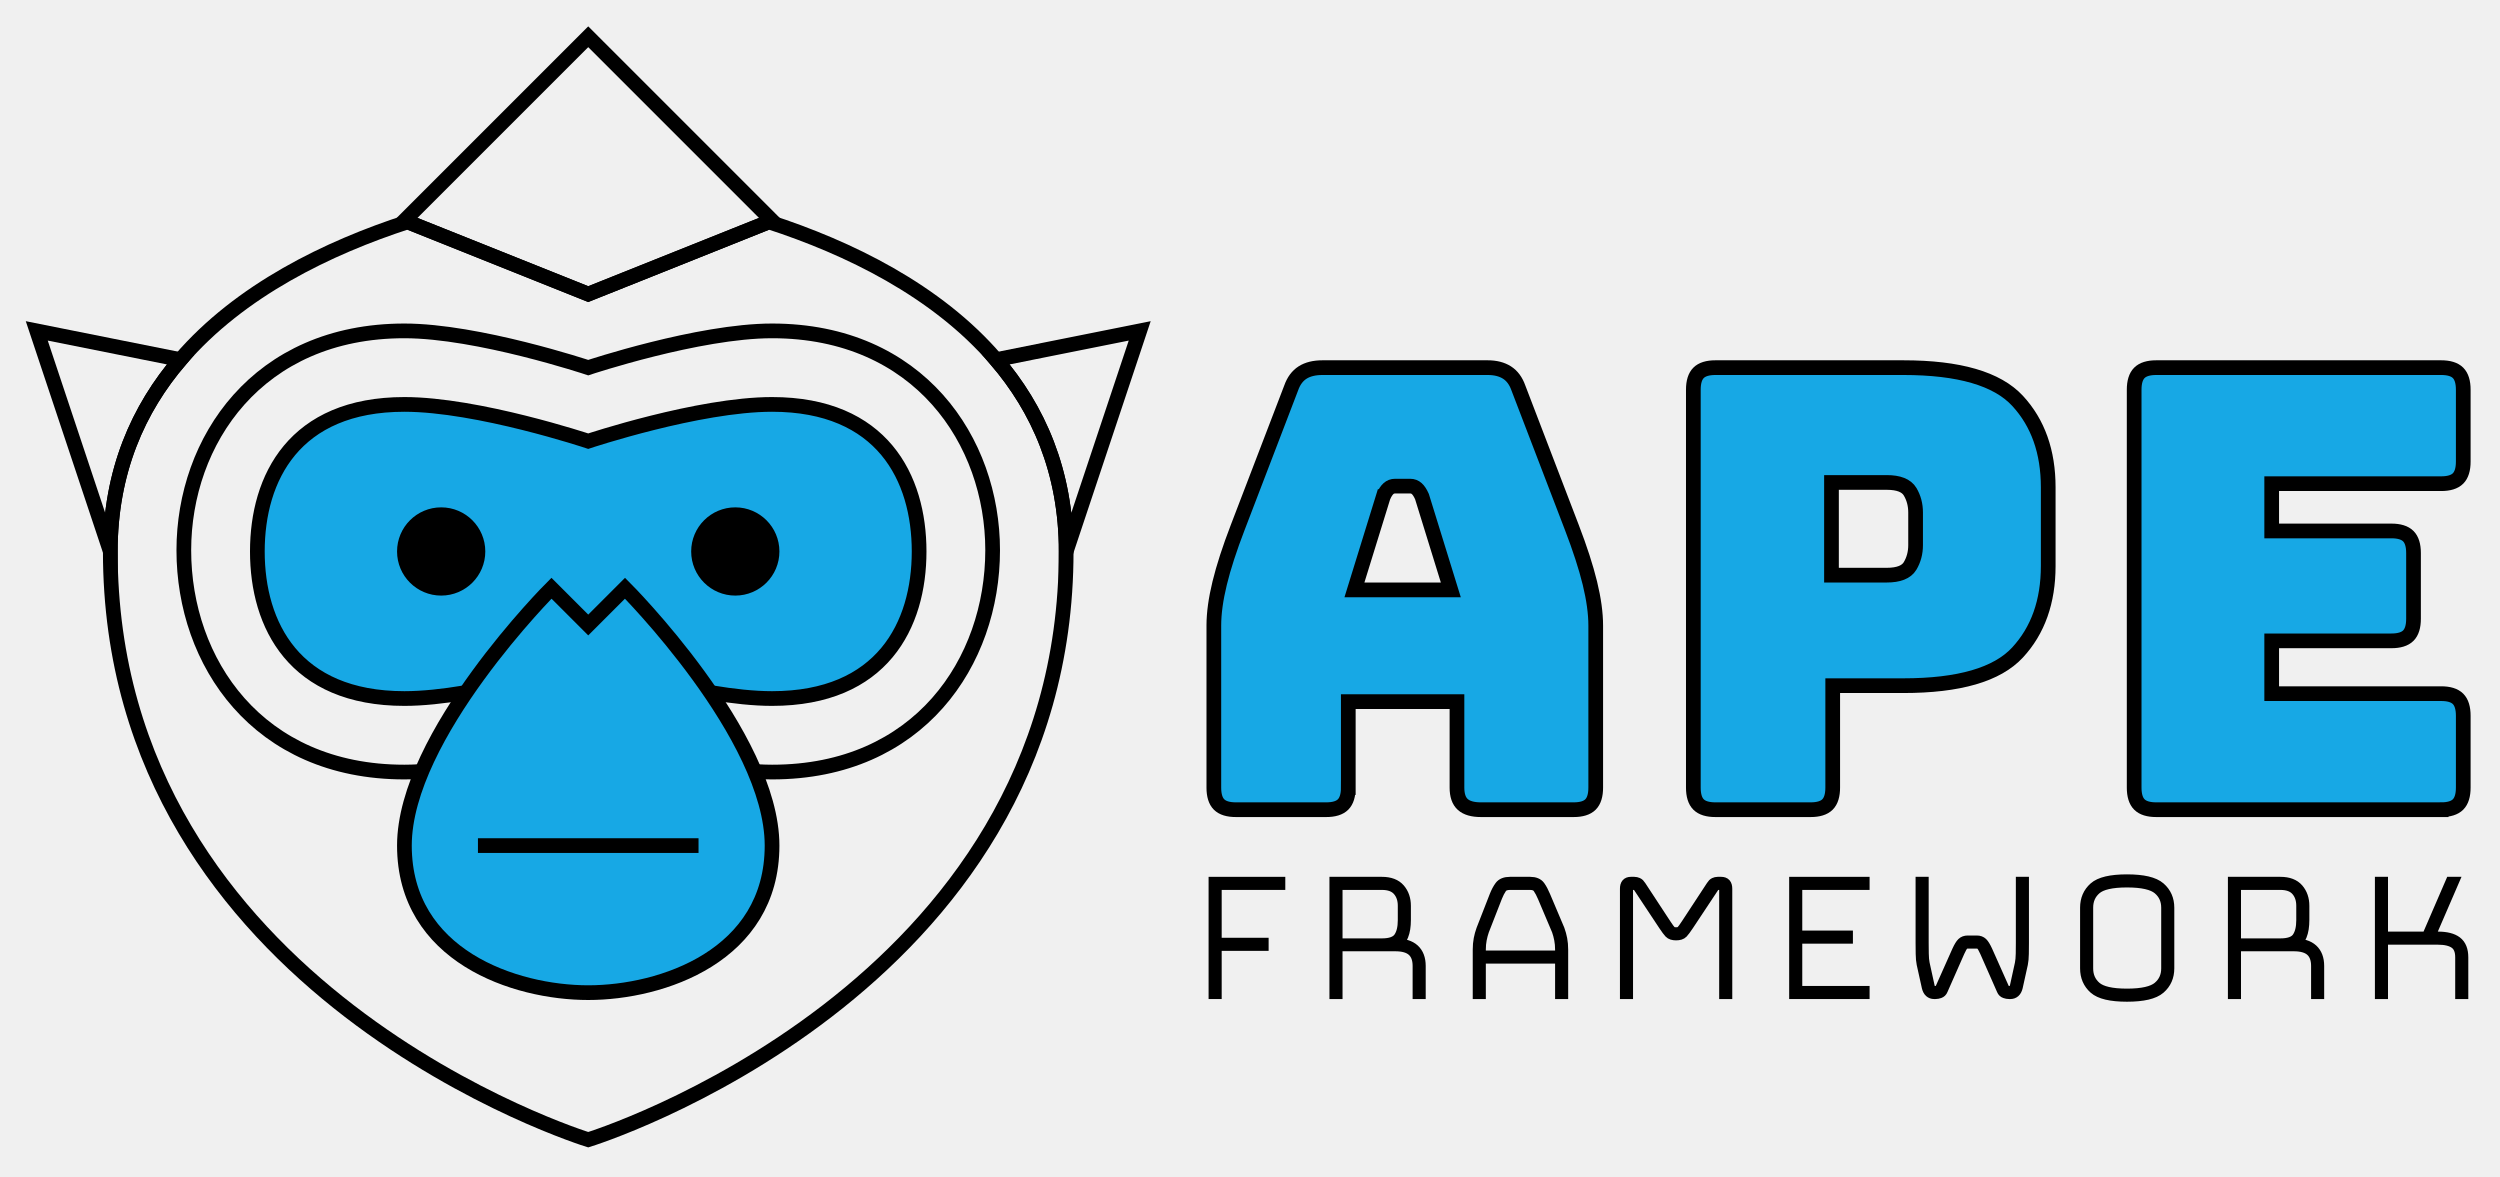
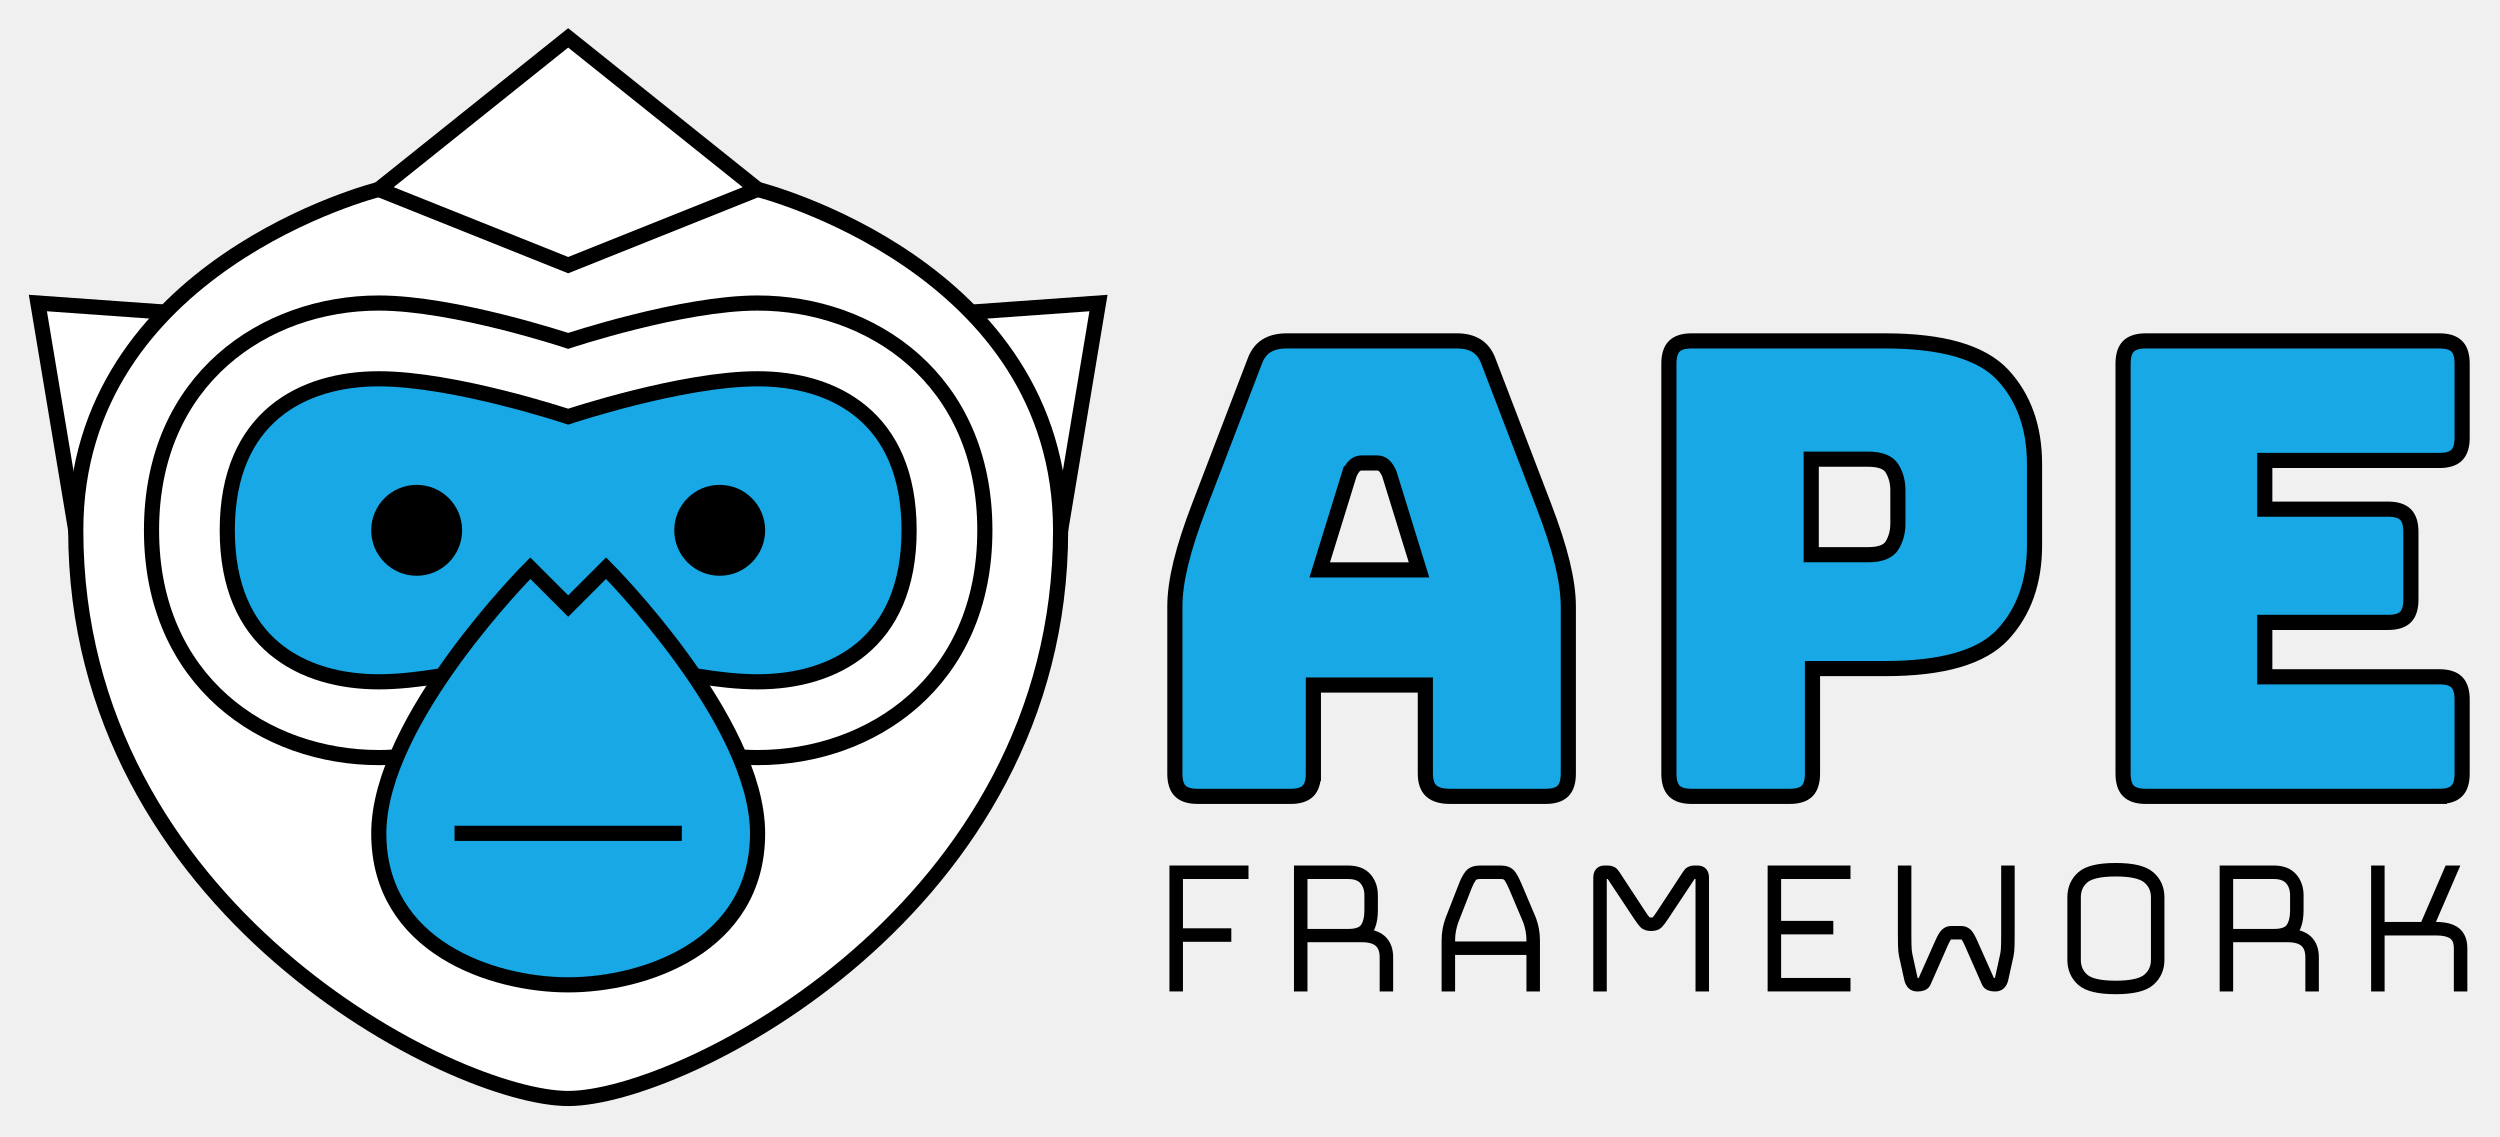
- <svg xmlns="http://www.w3.org/2000/svg" width="680" height="320" viewBox="0 0 680 320">
+ <svg xmlns="http://www.w3.org/2000/svg" width="660" height="300" viewBox="0 0 660 300">
  <defs>
    <style>
+       .c {
+         fill: #17a8e5;
+       }
+ 
      .c, .d, .e, .f {
        stroke: #000;
        stroke-miterlimit: 10;
      }

-       .c, .d, .f {
+       .c, .e, .f {
        stroke-width: 4px;
      }

-       .c, .e {
+       .d {
        fill: none;
-       }
- 
-       .d {
-         fill: #17a8e5;
+         stroke-width: 3px;
      }

      .e {
-         stroke-width: 3px;
+         fill: #fff;
      }
    </style>
  </defs>
  <g id="a" data-name="horizontal">
    <g>
      <g>
-         <path class="e" d="m330.237,270.239v-30.24h17.864v.56h-17.304v16.016h12.768v.56h-12.768v13.104h-.56Z" />
-         <path class="e" d="m363.669,270.239h-.56v-30.24h12.768c2.165,0,3.77.607,4.816,1.82,1.044,1.213,1.568,2.735,1.568,4.564v3.864c0,1.718-.224,3.127-.672,4.228-.448,1.102-1.344,1.858-2.688,2.268h.616c2.277,0,3.976.514,5.096,1.54,1.12,1.027,1.68,2.511,1.68,4.452v7.504h-.56v-7.504c0-1.829-.504-3.201-1.512-4.116-1.008-.914-2.576-1.372-4.704-1.372h-15.848v12.992Zm12.208-29.68h-12.208v16.184h12.208c2.314,0,3.864-.56,4.648-1.68.784-1.12,1.176-2.707,1.176-4.76v-3.92c0-1.717-.476-3.117-1.428-4.2-.952-1.082-2.418-1.624-4.396-1.624Z" />
-         <path class="e" d="m424.485,270.239v-9.632h-21.84v9.632h-.56v-11.928c0-1.045.084-2.007.252-2.884.168-.876.401-1.727.7-2.548l3.584-9.184c.41-1.045.876-1.922,1.4-2.632.522-.709,1.418-1.064,2.688-1.064h5.488c1.232,0,2.1.355,2.604,1.064.504.709.98,1.605,1.428,2.688l3.864,9.128c.299.821.532,1.671.7,2.548.168.877.252,1.839.252,2.884v11.928h-.56Zm-21.84-11.928v1.736h21.84v-1.736c0-1.008-.084-1.941-.252-2.8-.168-.858-.383-1.661-.644-2.408l-3.864-9.128c-.411-.97-.84-1.782-1.288-2.436-.448-.652-1.195-.98-2.24-.98h-5.488c-1.12,0-1.904.328-2.352.98-.448.654-.859,1.447-1.232,2.38l-3.584,9.184c-.262.747-.476,1.549-.644,2.408-.168.859-.252,1.792-.252,2.8Z" />
-         <path class="e" d="m455.901,253.719c.672,0,1.157-.149,1.456-.448.298-.298.765-.933,1.4-1.904l6.832-10.416c.224-.373.476-.625.756-.756.28-.13.569-.196.868-.196h.952c.522,0,.905.14,1.148.42.243.28.364.719.364,1.316v28.504h-.56v-28.504c0-.298-.065-.569-.196-.812-.131-.242-.383-.364-.756-.364h-.84c-.262,0-.486.038-.672.112-.188.075-.392.299-.616.672l-6.832,10.304c-.672,1.008-1.186,1.699-1.54,2.072-.355.374-.943.56-1.764.56-.822,0-1.41-.187-1.764-.56-.355-.373-.868-1.064-1.54-2.072l-6.832-10.304c-.224-.373-.439-.597-.644-.672-.206-.075-.439-.112-.7-.112h-.84c-.374,0-.616.122-.728.364-.112.243-.168.514-.168.812v28.504h-.56v-28.504c0-.597.121-1.036.364-1.316.242-.28.606-.42,1.092-.42h.952c.298,0,.597.065.896.196.298.131.56.383.784.756l6.832,10.416c.634.971,1.101,1.606,1.4,1.904.298.299.784.448,1.456.448Z" />
-         <path class="e" d="m507.028,269.679v.56h-18.872v-30.24h18.872v.56h-18.312v14.056h13.776v.56h-13.776v14.504h18.312Z" />
-         <path class="e" d="m537.716,255.959c.597,0,1.083.177,1.456.532.373.355.802,1.055,1.288,2.1l4.592,10.304c.149.374.373.598.672.672.298.075.579.112.84.112h.28c.298,0,.579-.121.84-.364.261-.243.411-.513.448-.812l1.4-6.384c.149-.708.233-1.624.252-2.744.019-1.12.028-2.09.028-2.912v-16.464h.56v16.52c0,.821-.01,1.792-.028,2.912-.019,1.12-.103,2.035-.252,2.744l-1.4,6.328c-.15.598-.383,1.036-.7,1.316-.317.28-.7.42-1.148.42h-.392c-.336,0-.691-.065-1.064-.196-.374-.13-.635-.382-.784-.756l-4.592-10.416c-.448-1.008-.831-1.652-1.148-1.932-.317-.28-.7-.42-1.148-.42h-2.52c-.448,0-.831.14-1.148.42-.318.28-.7.924-1.148,1.932l-4.592,10.416c-.149.374-.411.626-.784.756-.374.131-.728.196-1.064.196h-.392c-.448,0-.831-.14-1.148-.42-.318-.28-.551-.718-.7-1.316l-1.4-6.328c-.149-.709-.233-1.624-.252-2.744-.019-1.12-.028-2.09-.028-2.912v-16.52h.56v16.464c0,.822.009,1.792.028,2.912.018,1.12.102,2.035.252,2.744l1.4,6.384c.037.299.187.569.448.812.261.243.541.364.84.364h.28c.261,0,.541-.037.84-.112.298-.074.522-.298.672-.672l4.592-10.304c.485-1.045.915-1.745,1.288-2.1.373-.354.858-.532,1.456-.532h2.52Z" />
-         <path class="e" d="m589.908,263.407c0,2.24-.803,4.06-2.408,5.46-1.606,1.4-4.592,2.1-8.96,2.1-4.368,0-7.336-.7-8.904-2.1s-2.352-3.22-2.352-5.46v-16.52c0-2.24.784-4.06,2.352-5.46s4.536-2.1,8.904-2.1c4.368,0,7.354.7,8.96,2.1,1.604,1.4,2.408,3.22,2.408,5.46v16.52Zm-22.064,0c0,2.091.747,3.78,2.24,5.068,1.493,1.288,4.312,1.932,8.456,1.932,4.144,0,6.981-.644,8.512-1.932,1.53-1.288,2.296-2.977,2.296-5.068v-16.52c0-2.09-.766-3.78-2.296-5.068-1.531-1.288-4.368-1.932-8.512-1.932-4.144,0-6.963.644-8.456,1.932-1.494,1.288-2.24,2.978-2.24,5.068v16.52Z" />
-         <path class="e" d="m608.052,270.239h-.56v-30.24h12.768c2.165,0,3.77.607,4.816,1.82,1.044,1.213,1.568,2.735,1.568,4.564v3.864c0,1.718-.224,3.127-.672,4.228-.448,1.102-1.344,1.858-2.688,2.268h.616c2.277,0,3.976.514,5.096,1.54,1.12,1.027,1.68,2.511,1.68,4.452v7.504h-.56v-7.504c0-1.829-.504-3.201-1.512-4.116-1.008-.914-2.576-1.372-4.704-1.372h-15.848v12.992Zm12.208-29.68h-12.208v16.184h12.208c2.314,0,3.864-.56,4.648-1.68.784-1.12,1.176-2.707,1.176-4.76v-3.92c0-1.717-.476-3.117-1.428-4.2-.952-1.082-2.418-1.624-4.396-1.624Z" />
-         <path class="e" d="m648.036,270.239h-.56v-30.24h.56v14.896h12.152l6.44-14.896h.616l-6.44,14.896h2.296c2.277,0,3.976.429,5.096,1.288,1.12.859,1.68,2.259,1.68,4.2v9.856h-.56v-9.856c0-1.792-.523-3.061-1.568-3.808-1.046-.746-2.596-1.12-4.648-1.12h-15.064v14.784Z" />
+         <path class="d" d="m310.237,260.239v-30.24h17.864v.56h-17.304v16.016h12.768v.56h-12.768v13.104h-.56Z" />
+         <path class="d" d="m343.669,260.239h-.56v-30.24h12.768c2.165,0,3.77.607,4.816,1.82,1.044,1.213,1.568,2.735,1.568,4.564v3.864c0,1.718-.224,3.127-.672,4.228-.448,1.102-1.344,1.858-2.688,2.268h.616c2.277,0,3.976.514,5.096,1.54,1.12,1.027,1.68,2.511,1.68,4.452v7.504h-.56v-7.504c0-1.829-.504-3.201-1.512-4.116-1.008-.914-2.576-1.372-4.704-1.372h-15.848v12.992Zm12.208-29.68h-12.208v16.184h12.208c2.314,0,3.864-.56,4.648-1.68.784-1.12,1.176-2.707,1.176-4.76v-3.92c0-1.717-.476-3.117-1.428-4.2-.952-1.082-2.418-1.624-4.396-1.624Z" />
+         <path class="d" d="m404.485,260.239v-9.632h-21.84v9.632h-.56v-11.928c0-1.045.084-2.007.252-2.884.168-.876.401-1.727.7-2.548l3.584-9.184c.41-1.045.876-1.922,1.4-2.632.522-.709,1.418-1.064,2.688-1.064h5.488c1.232,0,2.1.355,2.604,1.064.504.709.98,1.605,1.428,2.688l3.864,9.128c.299.821.532,1.671.7,2.548.168.877.252,1.839.252,2.884v11.928h-.56Zm-21.84-11.928v1.736h21.84v-1.736c0-1.008-.084-1.941-.252-2.8-.168-.858-.383-1.661-.644-2.408l-3.864-9.128c-.411-.97-.84-1.782-1.288-2.436-.448-.652-1.195-.98-2.24-.98h-5.488c-1.12,0-1.904.328-2.352.98-.448.654-.859,1.447-1.232,2.38l-3.584,9.184c-.262.747-.476,1.549-.644,2.408-.168.859-.252,1.792-.252,2.8Z" />
+         <path class="d" d="m435.901,243.719c.672,0,1.157-.149,1.456-.448.298-.298.765-.933,1.4-1.904l6.832-10.416c.224-.373.476-.625.756-.756.28-.13.569-.196.868-.196h.952c.522,0,.905.14,1.148.42.243.28.364.719.364,1.316v28.504h-.56v-28.504c0-.298-.065-.569-.196-.812-.131-.242-.383-.364-.756-.364h-.84c-.262,0-.486.038-.672.112-.188.075-.392.299-.616.672l-6.832,10.304c-.672,1.008-1.186,1.699-1.54,2.072-.355.374-.943.56-1.764.56-.822,0-1.41-.187-1.764-.56-.355-.373-.868-1.064-1.54-2.072l-6.832-10.304c-.224-.373-.439-.597-.644-.672-.206-.075-.439-.112-.7-.112h-.84c-.374,0-.616.122-.728.364-.112.243-.168.514-.168.812v28.504h-.56v-28.504c0-.597.121-1.036.364-1.316.242-.28.606-.42,1.092-.42h.952c.298,0,.597.065.896.196.298.131.56.383.784.756l6.832,10.416c.634.971,1.101,1.606,1.4,1.904.298.299.784.448,1.456.448Z" />
+         <path class="d" d="m487.028,259.679v.56h-18.872v-30.24h18.872v.56h-18.312v14.056h13.776v.56h-13.776v14.504h18.312Z" />
+         <path class="d" d="m517.716,245.959c.597,0,1.083.177,1.456.532.373.355.802,1.055,1.288,2.1l4.592,10.304c.149.374.373.598.672.672.298.075.579.112.84.112h.28c.298,0,.579-.121.84-.364.261-.243.411-.513.448-.812l1.4-6.384c.149-.708.233-1.624.252-2.744.019-1.12.028-2.09.028-2.912v-16.464h.56v16.52c0,.821-.01,1.792-.028,2.912-.019,1.12-.103,2.035-.252,2.744l-1.4,6.328c-.15.598-.383,1.036-.7,1.316-.317.28-.7.42-1.148.42h-.392c-.336,0-.691-.065-1.064-.196-.374-.13-.635-.382-.784-.756l-4.592-10.416c-.448-1.008-.831-1.652-1.148-1.932-.317-.28-.7-.42-1.148-.42h-2.52c-.448,0-.831.14-1.148.42-.318.28-.7.924-1.148,1.932l-4.592,10.416c-.149.374-.411.626-.784.756-.374.131-.728.196-1.064.196h-.392c-.448,0-.831-.14-1.148-.42-.318-.28-.551-.718-.7-1.316l-1.4-6.328c-.149-.709-.233-1.624-.252-2.744-.019-1.12-.028-2.09-.028-2.912v-16.52h.56v16.464c0,.822.009,1.792.028,2.912.018,1.12.102,2.035.252,2.744l1.4,6.384c.037.299.187.569.448.812.261.243.541.364.84.364h.28c.261,0,.541-.037.84-.112.298-.074.522-.298.672-.672l4.592-10.304c.485-1.045.915-1.745,1.288-2.1.373-.354.858-.532,1.456-.532h2.52Z" />
+         <path class="d" d="m569.908,253.407c0,2.24-.803,4.06-2.408,5.46-1.606,1.4-4.592,2.1-8.96,2.1-4.368,0-7.336-.7-8.904-2.1s-2.352-3.22-2.352-5.46v-16.52c0-2.24.784-4.06,2.352-5.46s4.536-2.1,8.904-2.1c4.368,0,7.354.7,8.96,2.1,1.604,1.4,2.408,3.22,2.408,5.46v16.52Zm-22.064,0c0,2.091.747,3.78,2.24,5.068,1.493,1.288,4.312,1.932,8.456,1.932,4.144,0,6.981-.644,8.512-1.932,1.53-1.288,2.296-2.977,2.296-5.068v-16.52c0-2.09-.766-3.78-2.296-5.068-1.531-1.288-4.368-1.932-8.512-1.932-4.144,0-6.963.644-8.456,1.932-1.494,1.288-2.24,2.978-2.24,5.068v16.52Z" />
+         <path class="d" d="m588.052,260.239h-.56v-30.24h12.768c2.165,0,3.77.607,4.816,1.82,1.044,1.213,1.568,2.735,1.568,4.564v3.864c0,1.718-.224,3.127-.672,4.228-.448,1.102-1.344,1.858-2.688,2.268h.616c2.277,0,3.976.514,5.096,1.54,1.12,1.027,1.68,2.511,1.68,4.452v7.504h-.56v-7.504c0-1.829-.504-3.201-1.512-4.116-1.008-.914-2.576-1.372-4.704-1.372h-15.848v12.992Zm12.208-29.68h-12.208v16.184h12.208c2.314,0,3.864-.56,4.648-1.68.784-1.12,1.176-2.707,1.176-4.76v-3.92c0-1.717-.476-3.117-1.428-4.2-.952-1.082-2.418-1.624-4.396-1.624Z" />
+         <path class="d" d="m628.036,260.239h-.56v-30.24h.56v14.896h12.152l6.44-14.896h.616l-6.44,14.896h2.296c2.277,0,3.976.429,5.096,1.288,1.12.859,1.68,2.259,1.68,4.2v9.856h-.56v-9.856c0-1.792-.523-3.061-1.568-3.808-1.046-.746-2.596-1.12-4.648-1.12h-15.064v14.784Z" />
      </g>
      <g>
-         <path class="d" d="m366.735,214.226c0,2.116-.475,3.648-1.419,4.593-.947.947-2.479,1.419-4.592,1.419h-24.549c-2.116,0-3.647-.472-4.592-1.419-.947-.945-1.419-2.477-1.419-4.593v-44.088c0-3.34.527-7.181,1.586-11.523,1.057-4.342,2.698-9.407,4.926-15.197l14.529-37.909c.668-1.892,1.696-3.283,3.089-4.175,1.391-.89,3.199-1.336,5.428-1.336h44.923c2.114,0,3.867.446,5.261,1.336,1.391.892,2.421,2.283,3.089,4.175l14.529,37.909c2.226,5.79,3.867,10.855,4.927,15.197,1.057,4.342,1.586,8.183,1.586,11.523v44.088c0,2.116-.475,3.648-1.419,4.593-.947.947-2.479,1.419-4.593,1.419h-25.217c-2.229,0-3.87-.472-4.927-1.419-1.059-.945-1.586-2.477-1.586-4.593v-23.38h-29.559v23.38Zm9.519-79.158l-7.849,25.384h26.219l-7.849-25.384c-.446-1.002-.918-1.725-1.419-2.171-.501-.444-1.085-.668-1.753-.668h-4.175c-.668,0-1.253.224-1.754.668-.501.446-.976,1.169-1.419,2.171Z" />
-         <path class="d" d="m492.486,220.238h-25.885c-2.116,0-3.648-.472-4.593-1.419-.947-.945-1.419-2.477-1.419-4.593v-108.216c0-2.114.472-3.645,1.419-4.592.945-.945,2.477-1.42,4.593-1.42h51.102c15.139,0,25.493,3.006,31.062,9.018,5.565,6.012,8.35,13.861,8.35,23.547v21.376c0,9.686-2.784,17.535-8.35,23.547-5.569,6.012-15.923,9.018-31.062,9.018h-19.205v27.722c0,2.116-.475,3.648-1.419,4.593-.947.947-2.479,1.419-4.593,1.419Zm5.678-89.011v25.217h15.03c3.228,0,5.344-.835,6.346-2.505,1.002-1.67,1.503-3.562,1.503-5.678v-8.851c0-2.113-.501-4.008-1.503-5.678s-3.118-2.505-6.346-2.505h-15.03Z" />
-         <path class="d" d="m663.993,220.238h-77.488c-2.116,0-3.648-.472-4.593-1.419-.947-.945-1.419-2.477-1.419-4.593v-108.216c0-2.114.472-3.645,1.419-4.592.945-.945,2.477-1.42,4.593-1.42h77.488c2.114,0,3.646.475,4.593,1.42.944.947,1.419,2.479,1.419,4.592v19.539c0,2.116-.475,3.648-1.419,4.592-.947.947-2.479,1.42-4.593,1.42h-46.092v12.859h32.565c2.113,0,3.645.475,4.592,1.419.945.947,1.419,2.479,1.419,4.592v17.869c0,2.116-.475,3.648-1.419,4.592-.947.947-2.479,1.42-4.592,1.42h-32.565v14.362h46.092c2.114,0,3.646.475,4.593,1.419.944.947,1.419,2.479,1.419,4.593v19.539c0,2.116-.475,3.648-1.419,4.593-.947.947-2.479,1.419-4.593,1.419Z" />
+         <path class="c" d="m346.735,204.226c0,2.116-.475,3.648-1.419,4.593-.947.947-2.479,1.419-4.592,1.419h-24.549c-2.116,0-3.647-.472-4.592-1.419-.947-.945-1.419-2.477-1.419-4.593v-44.088c0-3.34.527-7.181,1.586-11.523,1.057-4.342,2.698-9.407,4.926-15.197l14.529-37.909c.668-1.892,1.696-3.283,3.089-4.175,1.391-.89,3.199-1.336,5.428-1.336h44.923c2.114,0,3.867.446,5.261,1.336,1.391.892,2.421,2.283,3.089,4.175l14.529,37.909c2.226,5.79,3.867,10.855,4.927,15.197,1.057,4.342,1.586,8.183,1.586,11.523v44.088c0,2.116-.475,3.648-1.419,4.593-.947.947-2.479,1.419-4.593,1.419h-25.217c-2.229,0-3.87-.472-4.927-1.419-1.059-.945-1.586-2.477-1.586-4.593v-23.38h-29.559v23.38Zm9.519-79.158l-7.849,25.384h26.219l-7.849-25.384c-.446-1.002-.918-1.725-1.419-2.171-.501-.444-1.085-.668-1.753-.668h-4.175c-.668,0-1.253.224-1.754.668-.501.446-.976,1.169-1.419,2.171Z" />
+         <path class="c" d="m472.486,210.238h-25.885c-2.116,0-3.648-.472-4.593-1.419-.947-.945-1.419-2.477-1.419-4.593v-108.216c0-2.114.472-3.645,1.419-4.592.945-.945,2.477-1.42,4.593-1.42h51.102c15.139,0,25.493,3.006,31.062,9.018,5.565,6.012,8.35,13.861,8.35,23.547v21.376c0,9.686-2.784,17.535-8.35,23.547-5.569,6.012-15.923,9.018-31.062,9.018h-19.205v27.722c0,2.116-.475,3.648-1.419,4.593-.947.947-2.479,1.419-4.593,1.419Zm5.678-89.011v25.217h15.03c3.228,0,5.344-.835,6.346-2.505,1.002-1.67,1.503-3.562,1.503-5.678v-8.851c0-2.113-.501-4.008-1.503-5.678s-3.118-2.505-6.346-2.505h-15.03Z" />
+         <path class="c" d="m643.993,210.238h-77.488c-2.116,0-3.648-.472-4.593-1.419-.947-.945-1.419-2.477-1.419-4.593v-108.216c0-2.114.472-3.645,1.419-4.592.945-.945,2.477-1.42,4.593-1.42h77.488c2.114,0,3.646.475,4.593,1.42.944.947,1.419,2.479,1.419,4.592v19.539c0,2.116-.475,3.648-1.419,4.592-.947.947-2.479,1.42-4.593,1.42h-46.092v12.859h32.565c2.113,0,3.645.475,4.592,1.419.945.947,1.419,2.479,1.419,4.592v17.869c0,2.116-.475,3.648-1.419,4.592-.947.947-2.479,1.42-4.592,1.42h-32.565v14.362h46.092c2.114,0,3.646.475,4.593,1.419.944.947,1.419,2.479,1.419,4.593v19.539c0,2.116-.475,3.648-1.419,4.593-.947.947-2.479,1.419-4.593,1.419Z" />
      </g>
    </g>
  </g>
  <g id="b" data-name="logo">
-     <path class="c" d="m49.08,97.82c-11.5,13.39-19.08,30.45-19.08,52.18l-20-60,39.08,7.82Z" />
-     <path class="c" d="m310,90l-20,60c0-21.73-7.58-38.79-19.08-52.18l39.08-7.82Z" />
-     <path class="c" d="m290,150c0,120-130,160-130,160,0,0-130-40-130-160,0-21.73,7.58-38.79,19.08-52.18,16.21-18.89,40.24-30.46,61.79-37.47l49.13,19.65,49.13-19.65c21.55,7.01,45.58,18.58,61.79,37.47,11.5,13.39,19.08,30.45,19.08,52.18Z" />
-     <polygon class="c" points="210 60 209.13 60.35 160 80 110.87 60.35 110 60 160 10 210 60" />
-     <path class="c" d="m269.998,149.665c-.001,30.335-19.999,60.335-59.973,60.335-20.025,0-50.025-10-50.025-10,0,0-30,10-50.027,10-39.974,0-59.974-30-59.973-60.334.001-29.666,19.999-59.666,59.999-59.666,20.001-0,50.001,10,50.001,10,0,0,30-10,49.999-10,40,0,60,30,59.999,59.665Z" />
-     <path class="d" d="m250,150c0,20-10,40-40,40-20,0-50-10-50-10,0,0-30,10-50,10-30,0-40-20-40-40s10-40,40-40c20,0,50,10,50,10,0,0,30-10,50-10,30,0,40,20,40,40Z" />
-     <path class="d" d="m210,230c0,30-30,40-50,40s-50-10-50-40,40-70,40-70l10,10,10-10s40,40,40,70Z" />
-     <line class="c" x1="130" y1="230" x2="190" y2="230" />
-     <circle class="f" cx="200" cy="150" r="10" />
-     <circle class="f" cx="120" cy="150" r="10" />
+     <polygon class="e" points="10 80 150 90 290 80 280 140 20 140 10 80" />
+     <path class="e" d="m200,50s80,20,80,90c0,100-100,150-130,150S20,240,20,140c0-70,80-90,80-90,0,0,100,0,100,0Z" />
+     <polygon class="e" points="150 10 200 50 150 70 100 50 150 10" />
+     <path class="e" d="m150,90s30-10,50-10c30,0,60,20,60,60s-30,60-60,60c-20,0-50-10-50-10,0,0-30,10-50,10-30,0-60-20-60-60s30-60,60-60c20,0,50,10,50,10Z" />
+     <path class="c" d="m150,110s30-10,50-10,40,10,40,40-20,40-40,40-50-10-50-10c0,0-30,10-50,10s-40-10-40-40,20-40,40-40,50,10,50,10Z" />
+     <path class="c" d="m150,160l10-10s40,40,40,70-30,40-50,40-50-10-50-40,40-70,40-70l10,10Z" />
+     <line class="e" x1="120" y1="220" x2="180" y2="220" />
+     <circle class="f" cx="110" cy="140" r="10" />
+     <circle class="f" cx="190" cy="140" r="10" />
  </g>
</svg>
